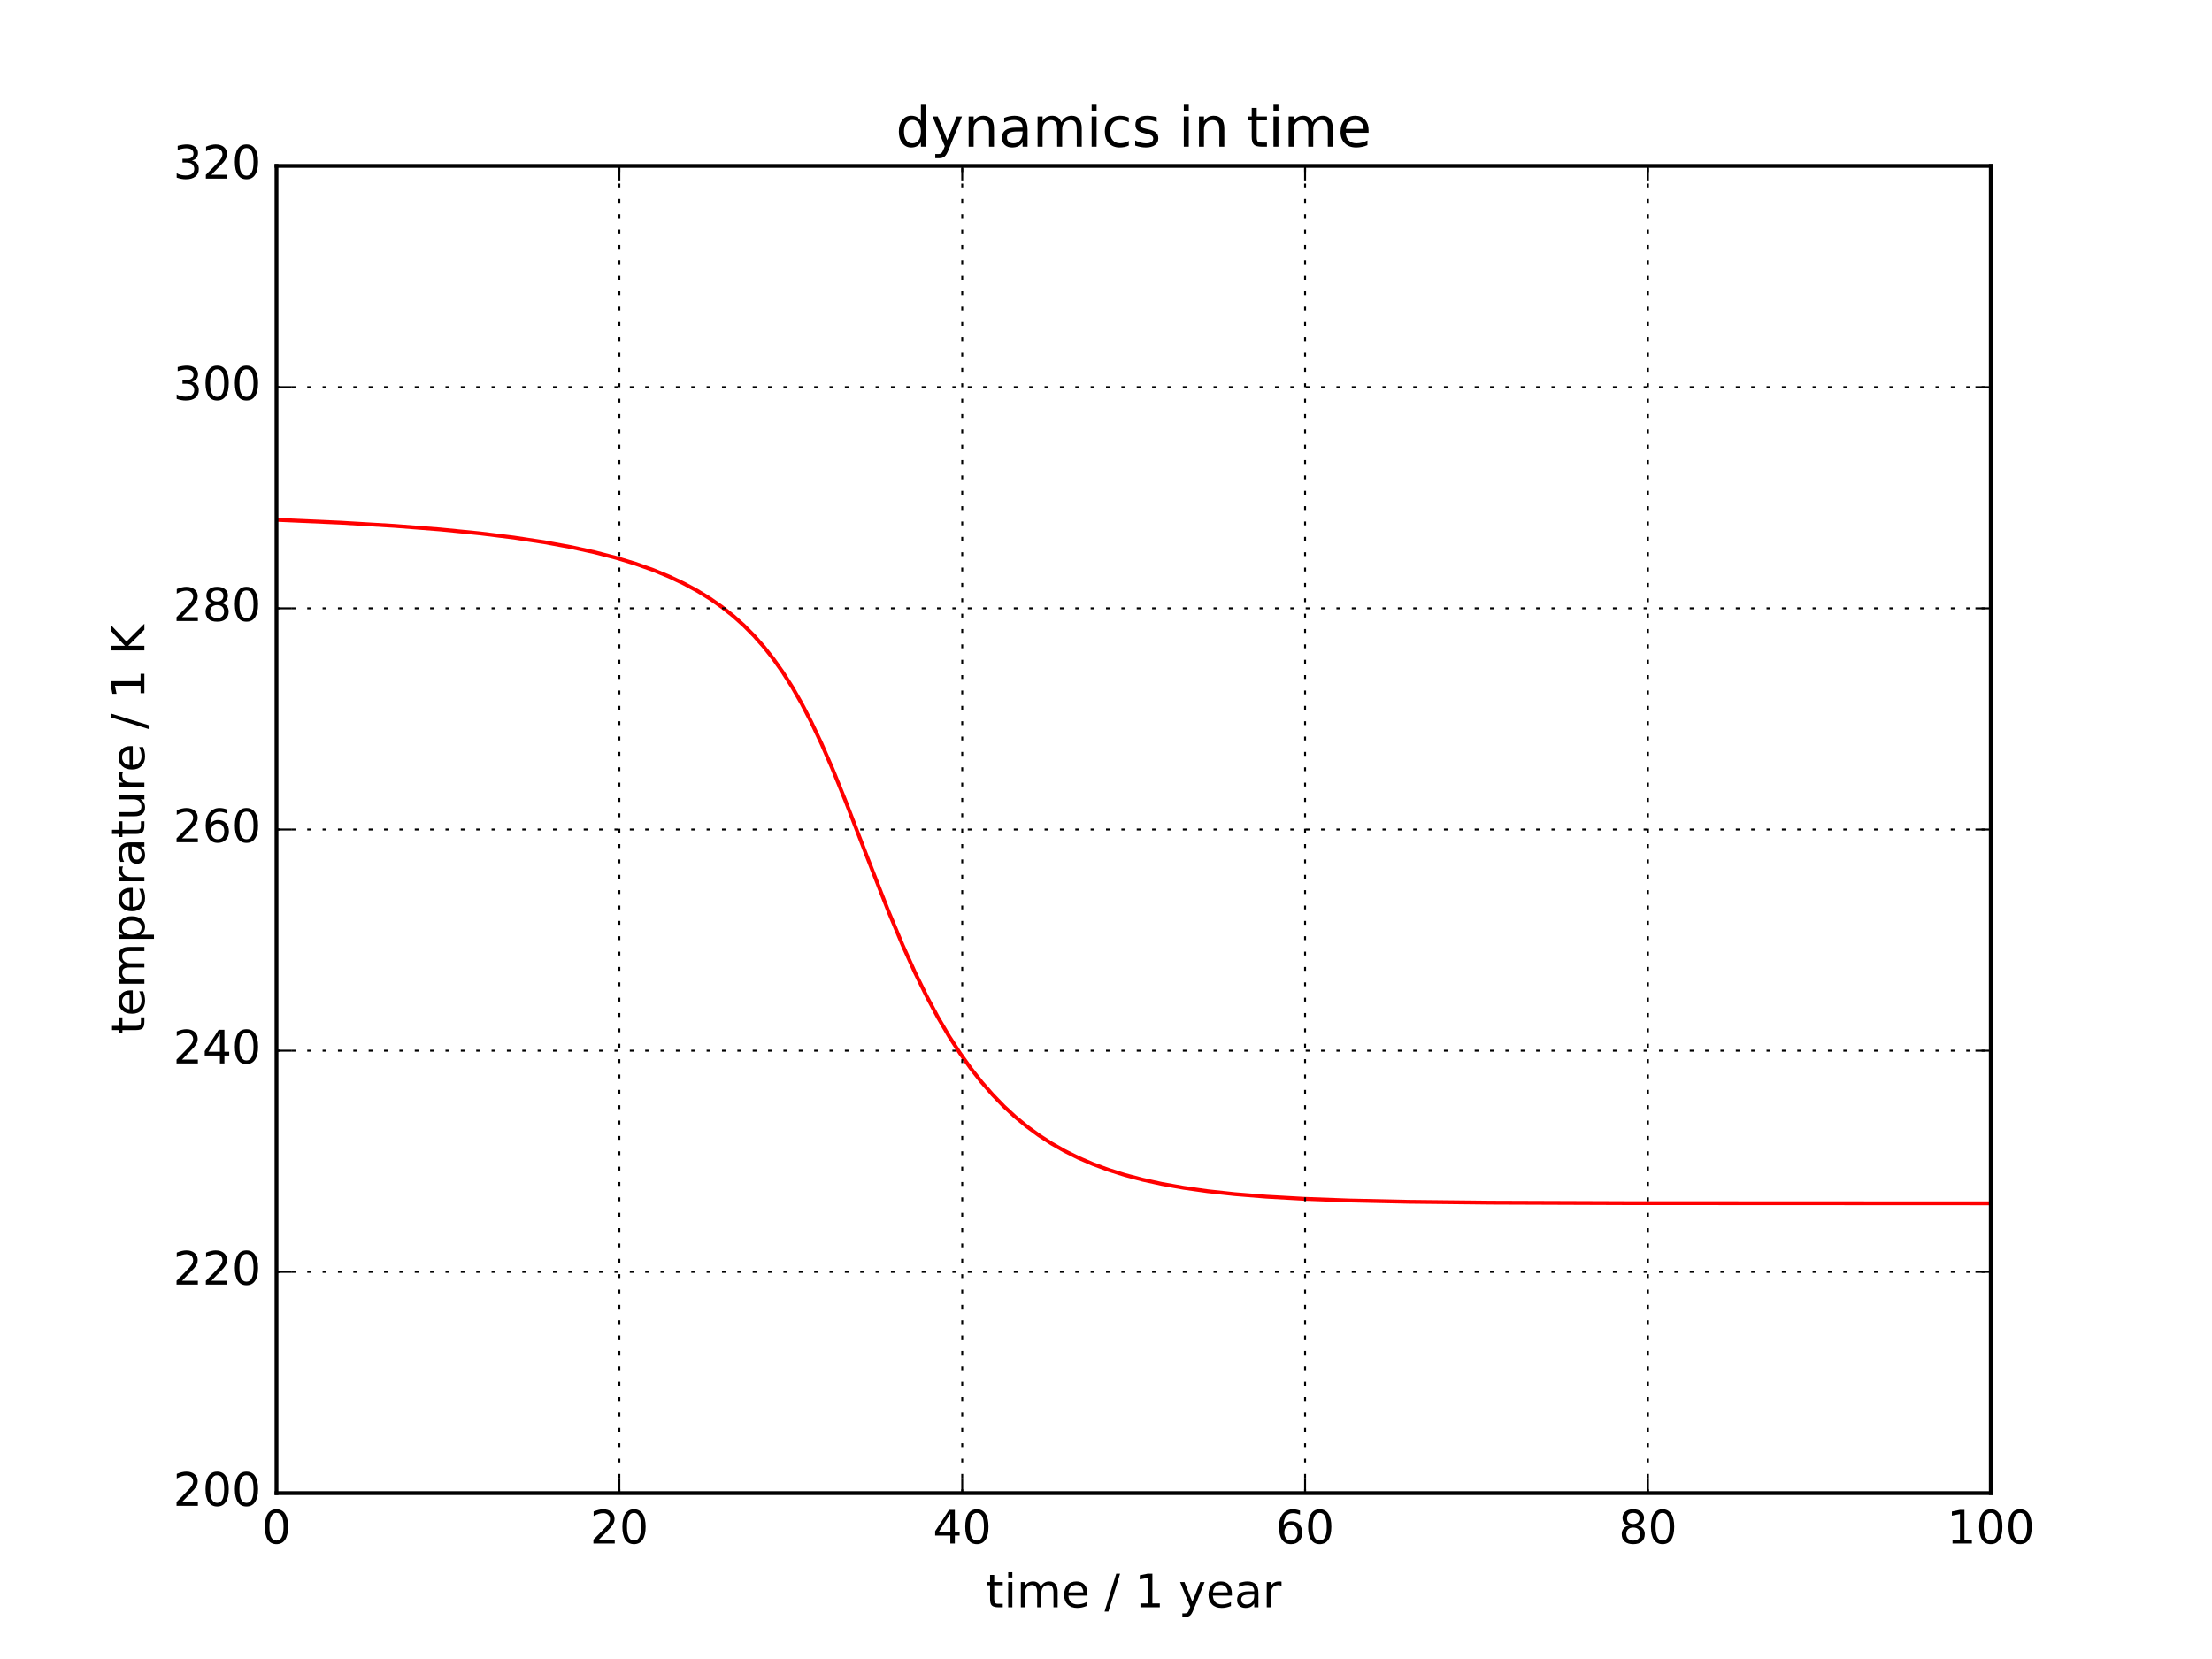
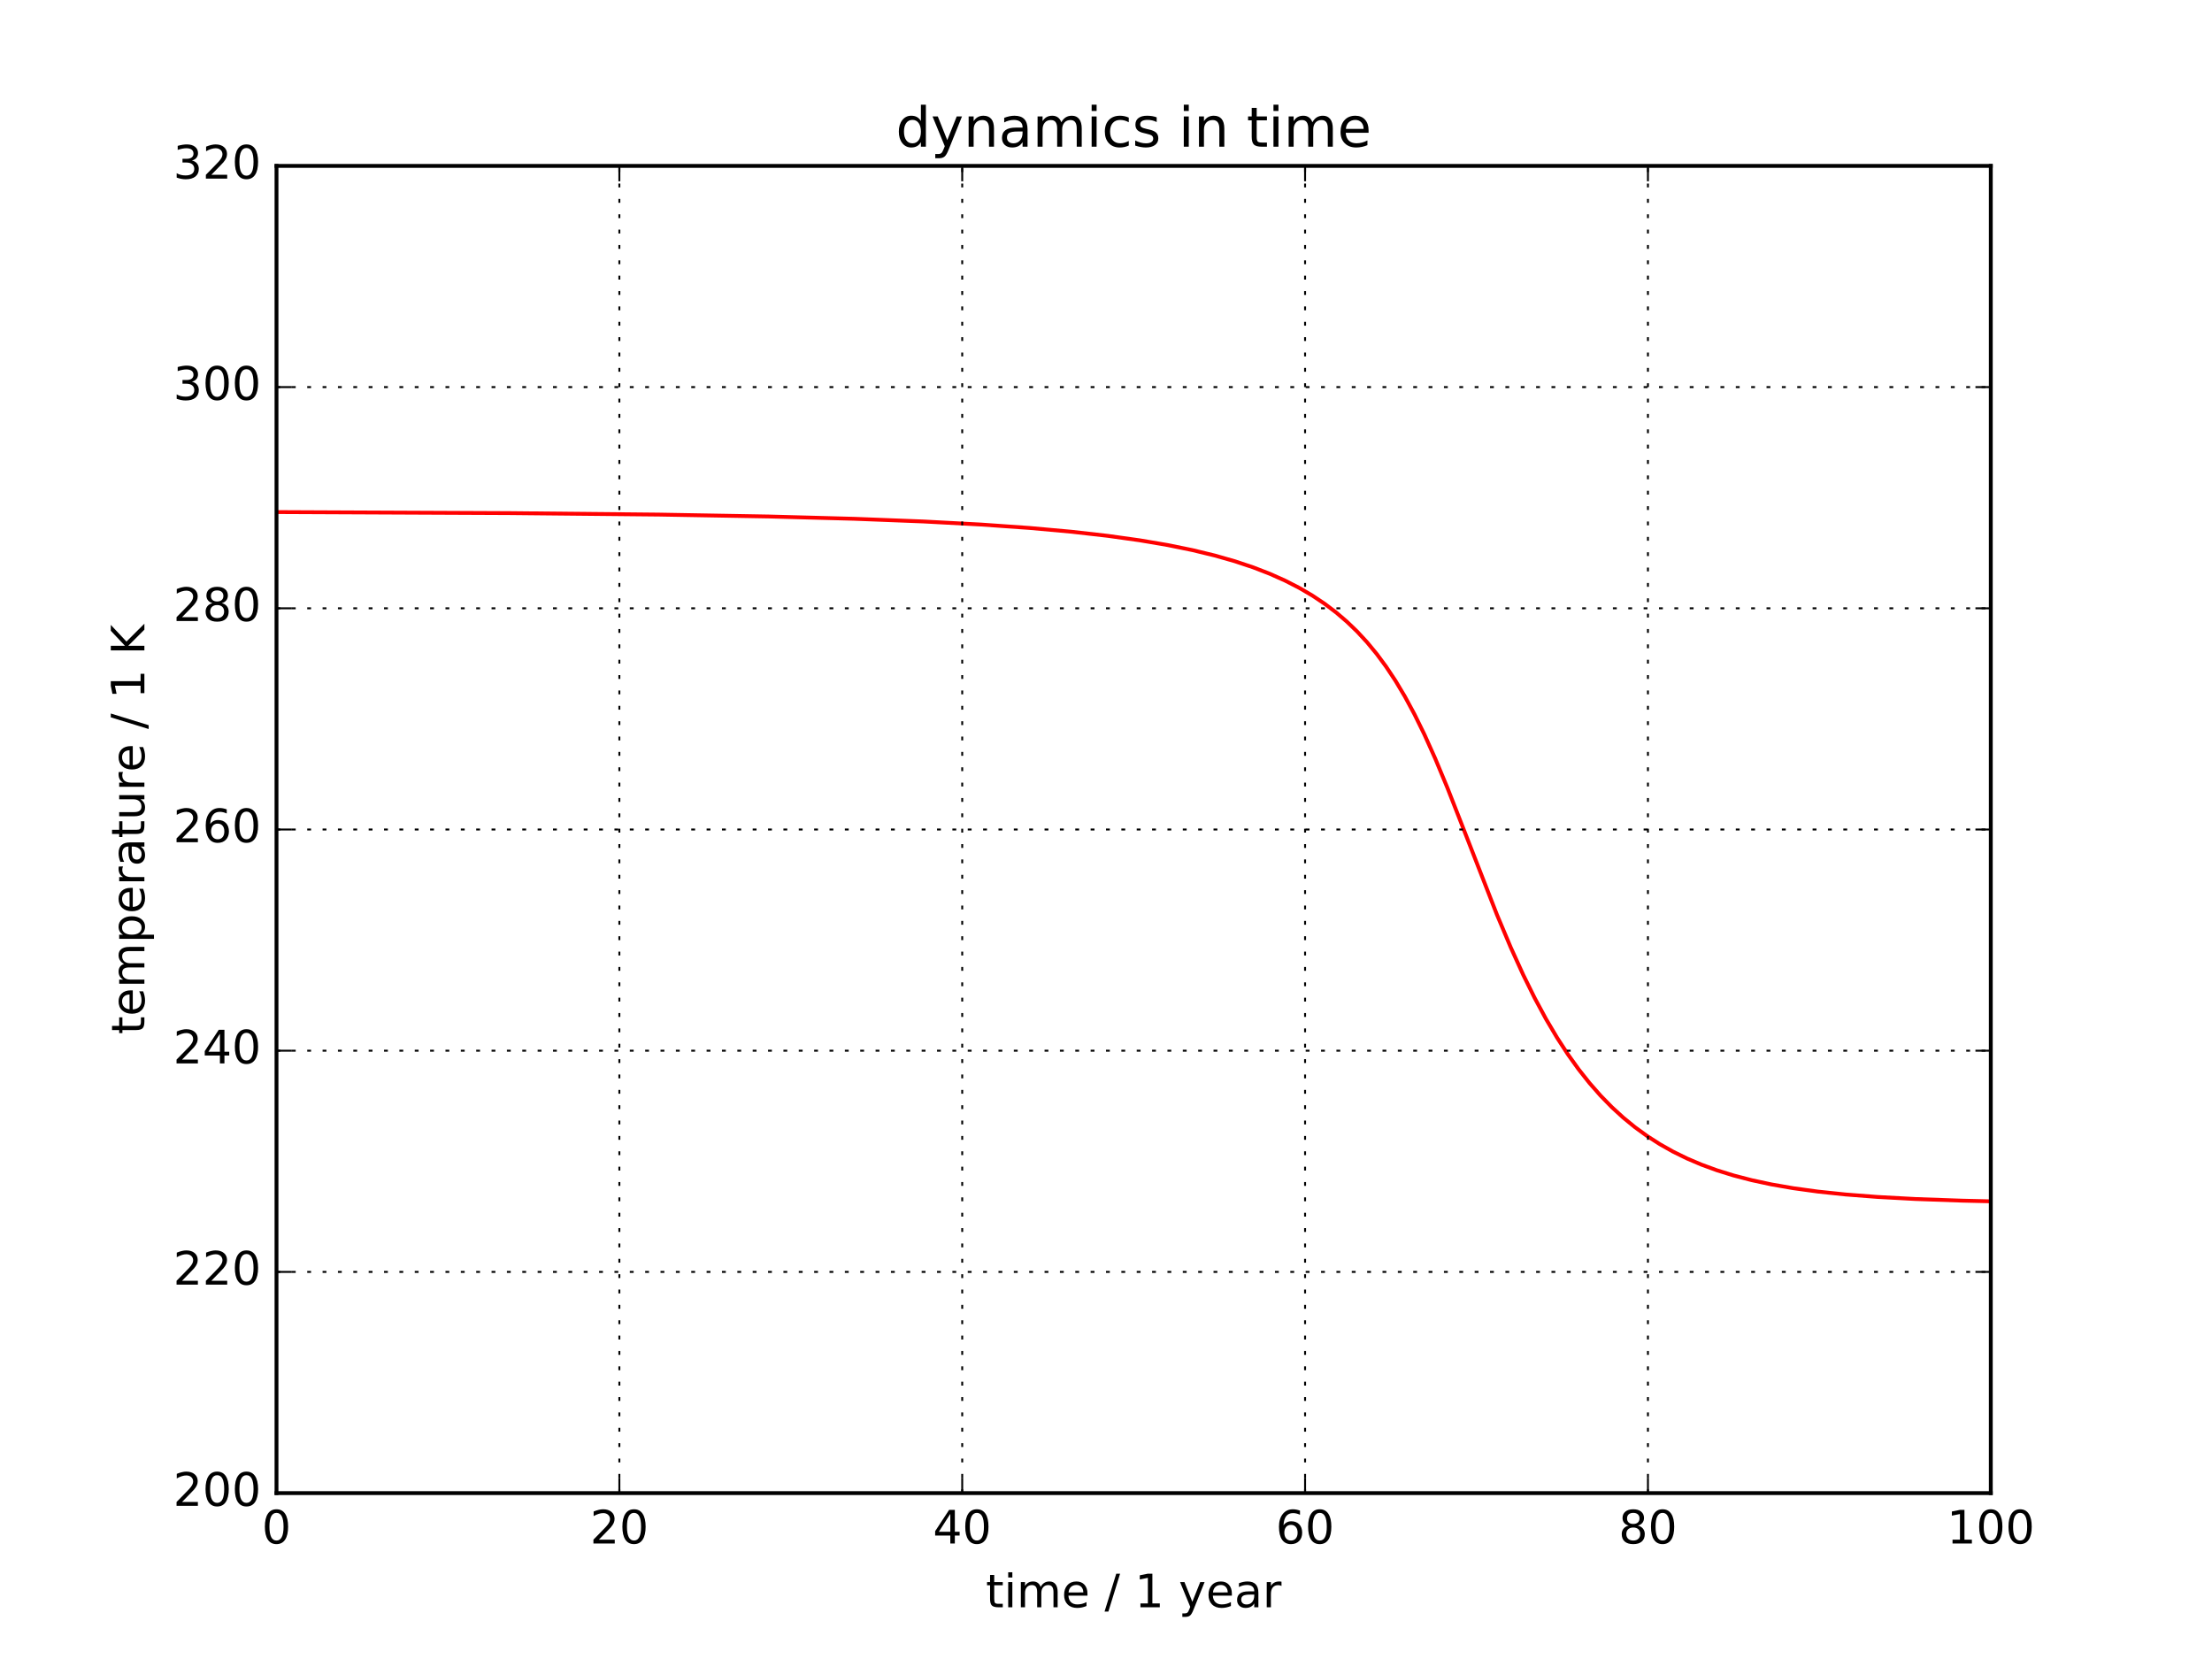
<svg xmlns="http://www.w3.org/2000/svg" xmlns:xlink="http://www.w3.org/1999/xlink" height="432pt" version="1.1" viewBox="0 0 576 432" width="576pt">
  <defs>
    <style type="text/css">
*{stroke-linecap:butt;stroke-linejoin:round;stroke-miterlimit:100000;}
  </style>
  </defs>
  <g id="figure_1">
    <g id="patch_1">
      <path d="M 0 432  L 576 432  L 576 0  L 0 0  z " style="fill:#ffffff;" />
    </g>
    <g id="axes_1">
      <g id="patch_2">
        <path d="M 72 388.8  L 518.4 388.8  L 518.4 43.2  L 72 43.2  z " style="fill:#ffffff;" />
      </g>
      <g id="line2d_1">
-         <path clip-path="url(#pd3de51f295)" d="M 72 135.36  L 88.694 136.1  L 102.698 136.936  L 114.622 137.866  L 124.895 138.884  L 133.823 139.987  L 141.712 141.182  L 148.683 142.46  L 154.859 143.812  L 160.424 145.254  L 165.438 146.779  L 170.025 148.404  L 174.183 150.109  L 178.035 151.928  L 181.582 153.846  L 184.884 155.882  L 188.003 158.068  L 190.938 160.399  L 193.69 162.864  L 196.319 165.513  L 198.888 168.416  L 201.395 171.591  L 203.841 175.049  L 206.287 178.899  L 208.733 183.167  L 211.24 187.993  L 213.87 193.541  L 216.805 200.278  L 220.229 208.72  L 225.855 223.294  L 231.359 237.331  L 235.028 246.084  L 238.269 253.253  L 241.326 259.479  L 244.261 264.955  L 247.136 269.848  L 249.948 274.206  L 252.761 278.161  L 255.574 281.742  L 258.448 285.042  L 261.384 288.071  L 264.38 290.839  L 267.438 293.358  L 270.556 295.643  L 273.797 297.746  L 277.222 299.7  L 280.768 301.469  L 284.56 303.108  L 288.596 304.607  L 292.876 305.959  L 297.524 307.191  L 302.599 308.304  L 308.225 309.305  L 314.462 310.184  L 321.556 310.954  L 329.75 311.613  L 339.473 312.164  L 351.336 312.604  L 366.685 312.94  L 388.149 313.171  L 423.494 313.301  L 513.63 313.343  L 518.4 313.343  L 518.4 313.343  " style="fill:none;stroke:#ff0000;stroke-linecap:square;" />
+         <path clip-path="url(#p3117479292)" d="M 72 133.344  L 132.6 133.613  L 171.614 133.997  L 200.172 134.492  L 222.431 135.091  L 240.47 135.792  L 255.452 136.589  L 268.171 137.484  L 279.056 138.466  L 288.473 139.534  L 296.729 140.688  L 304.006 141.923  L 310.488 143.244  L 316.297 144.65  L 321.556 146.149  L 326.326 147.739  L 330.667 149.42  L 334.642 151.195  L 338.311 153.077  L 341.736 155.084  L 344.916 157.206  L 347.912 159.474  L 350.725 161.879  L 353.415 164.47  L 355.984 167.247  L 358.491 170.283  L 360.937 173.591  L 363.383 177.277  L 365.829 181.372  L 368.336 186.015  L 370.905 191.246  L 373.717 197.5  L 376.897 205.139  L 381.117 215.905  L 389.8 238.182  L 393.408 246.737  L 396.649 253.856  L 399.645 259.914  L 402.581 265.353  L 405.455 270.21  L 408.268 274.535  L 411.081 278.46  L 413.893 282.011  L 416.768 285.285  L 419.703 288.289  L 422.699 291.033  L 425.757 293.532  L 428.937 295.839  L 432.239 297.955  L 435.663 299.884  L 439.271 301.657  L 443.062 303.27  L 447.098 304.746  L 451.44 306.093  L 456.149 307.318  L 461.285 308.42  L 466.972 309.407  L 473.332 310.279  L 480.548 311.037  L 488.864 311.681  L 498.771 312.218  L 510.94 312.647  L 518.4 312.824  L 518.4 312.824  " style="fill:none;stroke:#ff0000;stroke-linecap:square;" />
      </g>
      <g id="patch_3">
        <path d="M 72 388.8  L 518.4 388.8  " style="fill:none;stroke:#000000;stroke-linecap:square;stroke-linejoin:miter;" />
      </g>
      <g id="patch_4">
        <path d="M 518.4 388.8  L 518.4 43.2  " style="fill:none;stroke:#000000;stroke-linecap:square;stroke-linejoin:miter;" />
      </g>
      <g id="patch_5">
        <path d="M 72 43.2  L 518.4 43.2  " style="fill:none;stroke:#000000;stroke-linecap:square;stroke-linejoin:miter;" />
      </g>
      <g id="patch_6">
        <path d="M 72 388.8  L 72 43.2  " style="fill:none;stroke:#000000;stroke-linecap:square;stroke-linejoin:miter;" />
      </g>
      <g id="matplotlib.axis_1">
        <g id="xtick_1">
          <g id="line2d_2">
-             <path clip-path="url(#pd3de51f295)" d="M 72 388.8  L 72 43.2  " style="fill:none;stroke:#000000;stroke-dasharray:1,3;stroke-dashoffset:0.0;stroke-width:0.5;" />
+             <path clip-path="url(#p3117479292)" d="M 72 388.8  L 72 43.2  " style="fill:none;stroke:#000000;stroke-dasharray:1,3;stroke-dashoffset:0.0;stroke-width:0.5;" />
          </g>
          <g id="line2d_3">
            <defs>
-               <path d="M 0 0  L 0 -4  " id="meeae11b30f" style="stroke:#000000;stroke-width:0.5;" />
-             </defs>
-             <g>
-               <use style="stroke:#000000;stroke-width:0.5;" x="72.0" xlink:href="#meeae11b30f" y="388.8" />
+               <path d="M 0 0  L 0 -4  " id="m2f7945fa5c" style="stroke:#000000;stroke-width:0.5;" />
+             </defs>
+             <g>
+               <use style="stroke:#000000;stroke-width:0.5;" x="72.0" xlink:href="#m2f7945fa5c" y="388.8" />
            </g>
          </g>
          <g id="line2d_4">
            <defs>
-               <path d="M 0 0  L 0 4  " id="m15804c65d2" style="stroke:#000000;stroke-width:0.5;" />
-             </defs>
-             <g>
-               <use style="stroke:#000000;stroke-width:0.5;" x="72.0" xlink:href="#m15804c65d2" y="43.2" />
+               <path d="M 0 0  L 0 4  " id="mb683158988" style="stroke:#000000;stroke-width:0.5;" />
+             </defs>
+             <g>
+               <use style="stroke:#000000;stroke-width:0.5;" x="72.0" xlink:href="#mb683158988" y="43.2" />
            </g>
          </g>
          <g id="text_1">
            <defs>
              <path d="M 31.781 66.406  Q 24.172 66.406 20.328 58.906  Q 16.5 51.422 16.5 36.375  Q 16.5 21.391 20.328 13.891  Q 24.172 6.391 31.781 6.391  Q 39.453 6.391 43.281 13.891  Q 47.125 21.391 47.125 36.375  Q 47.125 51.422 43.281 58.906  Q 39.453 66.406 31.781 66.406  M 31.781 74.219  Q 44.047 74.219 50.516 64.516  Q 56.984 54.828 56.984 36.375  Q 56.984 17.969 50.516 8.266  Q 44.047 -1.422 31.781 -1.422  Q 19.531 -1.422 13.062 8.266  Q 6.594 17.969 6.594 36.375  Q 6.594 54.828 13.062 64.516  Q 19.531 74.219 31.781 74.219  " id="BitstreamVeraSans-Roman-30" />
            </defs>
            <g transform="translate(68.1825 401.9181)scale(0.12 -0.12)">
              <use xlink:href="#BitstreamVeraSans-Roman-30" />
            </g>
          </g>
        </g>
        <g id="xtick_2">
          <g id="line2d_5">
-             <path clip-path="url(#pd3de51f295)" d="M 161.28 388.8  L 161.28 43.2  " style="fill:none;stroke:#000000;stroke-dasharray:1,3;stroke-dashoffset:0.0;stroke-width:0.5;" />
+             <path clip-path="url(#p3117479292)" d="M 161.28 388.8  L 161.28 43.2  " style="fill:none;stroke:#000000;stroke-dasharray:1,3;stroke-dashoffset:0.0;stroke-width:0.5;" />
          </g>
          <g id="line2d_6">
            <g>
-               <use style="stroke:#000000;stroke-width:0.5;" x="161.28" xlink:href="#meeae11b30f" y="388.8" />
+               <use style="stroke:#000000;stroke-width:0.5;" x="161.28" xlink:href="#m2f7945fa5c" y="388.8" />
            </g>
          </g>
          <g id="line2d_7">
            <g>
-               <use style="stroke:#000000;stroke-width:0.5;" x="161.28" xlink:href="#m15804c65d2" y="43.2" />
+               <use style="stroke:#000000;stroke-width:0.5;" x="161.28" xlink:href="#mb683158988" y="43.2" />
            </g>
          </g>
          <g id="text_2">
            <defs>
              <path d="M 19.188 8.297  L 53.609 8.297  L 53.609 0  L 7.328 0  L 7.328 8.297  Q 12.938 14.109 22.625 23.891  Q 32.328 33.688 34.812 36.531  Q 39.547 41.844 41.422 45.531  Q 43.312 49.219 43.312 52.781  Q 43.312 58.594 39.234 62.25  Q 35.156 65.922 28.609 65.922  Q 23.969 65.922 18.812 64.312  Q 13.672 62.703 7.812 59.422  L 7.812 69.391  Q 13.766 71.781 18.938 73  Q 24.125 74.219 28.422 74.219  Q 39.75 74.219 46.484 68.547  Q 53.219 62.891 53.219 53.422  Q 53.219 48.922 51.531 44.891  Q 49.859 40.875 45.406 35.406  Q 44.188 33.984 37.641 27.219  Q 31.109 20.453 19.188 8.297  " id="BitstreamVeraSans-Roman-32" />
            </defs>
            <g transform="translate(153.645 401.9181)scale(0.12 -0.12)">
              <use xlink:href="#BitstreamVeraSans-Roman-32" />
              <use x="63.623" xlink:href="#BitstreamVeraSans-Roman-30" />
            </g>
          </g>
        </g>
        <g id="xtick_3">
          <g id="line2d_8">
-             <path clip-path="url(#pd3de51f295)" d="M 250.56 388.8  L 250.56 43.2  " style="fill:none;stroke:#000000;stroke-dasharray:1,3;stroke-dashoffset:0.0;stroke-width:0.5;" />
+             <path clip-path="url(#p3117479292)" d="M 250.56 388.8  L 250.56 43.2  " style="fill:none;stroke:#000000;stroke-dasharray:1,3;stroke-dashoffset:0.0;stroke-width:0.5;" />
          </g>
          <g id="line2d_9">
            <g>
-               <use style="stroke:#000000;stroke-width:0.5;" x="250.56" xlink:href="#meeae11b30f" y="388.8" />
+               <use style="stroke:#000000;stroke-width:0.5;" x="250.56" xlink:href="#m2f7945fa5c" y="388.8" />
            </g>
          </g>
          <g id="line2d_10">
            <g>
-               <use style="stroke:#000000;stroke-width:0.5;" x="250.56" xlink:href="#m15804c65d2" y="43.2" />
+               <use style="stroke:#000000;stroke-width:0.5;" x="250.56" xlink:href="#mb683158988" y="43.2" />
            </g>
          </g>
          <g id="text_3">
            <defs>
              <path d="M 37.797 64.312  L 12.891 25.391  L 37.797 25.391  z M 35.203 72.906  L 47.609 72.906  L 47.609 25.391  L 58.016 25.391  L 58.016 17.188  L 47.609 17.188  L 47.609 0  L 37.797 0  L 37.797 17.188  L 4.891 17.188  L 4.891 26.703  z " id="BitstreamVeraSans-Roman-34" />
            </defs>
            <g transform="translate(242.925 401.9181)scale(0.12 -0.12)">
              <use xlink:href="#BitstreamVeraSans-Roman-34" />
              <use x="63.623" xlink:href="#BitstreamVeraSans-Roman-30" />
            </g>
          </g>
        </g>
        <g id="xtick_4">
          <g id="line2d_11">
-             <path clip-path="url(#pd3de51f295)" d="M 339.84 388.8  L 339.84 43.2  " style="fill:none;stroke:#000000;stroke-dasharray:1,3;stroke-dashoffset:0.0;stroke-width:0.5;" />
+             <path clip-path="url(#p3117479292)" d="M 339.84 388.8  L 339.84 43.2  " style="fill:none;stroke:#000000;stroke-dasharray:1,3;stroke-dashoffset:0.0;stroke-width:0.5;" />
          </g>
          <g id="line2d_12">
            <g>
-               <use style="stroke:#000000;stroke-width:0.5;" x="339.84" xlink:href="#meeae11b30f" y="388.8" />
+               <use style="stroke:#000000;stroke-width:0.5;" x="339.84" xlink:href="#m2f7945fa5c" y="388.8" />
            </g>
          </g>
          <g id="line2d_13">
            <g>
-               <use style="stroke:#000000;stroke-width:0.5;" x="339.84" xlink:href="#m15804c65d2" y="43.2" />
+               <use style="stroke:#000000;stroke-width:0.5;" x="339.84" xlink:href="#mb683158988" y="43.2" />
            </g>
          </g>
          <g id="text_4">
            <defs>
              <path d="M 33.016 40.375  Q 26.375 40.375 22.484 35.828  Q 18.609 31.297 18.609 23.391  Q 18.609 15.531 22.484 10.953  Q 26.375 6.391 33.016 6.391  Q 39.656 6.391 43.531 10.953  Q 47.406 15.531 47.406 23.391  Q 47.406 31.297 43.531 35.828  Q 39.656 40.375 33.016 40.375  M 52.594 71.297  L 52.594 62.312  Q 48.875 64.062 45.094 64.984  Q 41.312 65.922 37.594 65.922  Q 27.828 65.922 22.672 59.328  Q 17.531 52.734 16.797 39.406  Q 19.672 43.656 24.016 45.922  Q 28.375 48.188 33.594 48.188  Q 44.578 48.188 50.953 41.516  Q 57.328 34.859 57.328 23.391  Q 57.328 12.156 50.688 5.359  Q 44.047 -1.422 33.016 -1.422  Q 20.359 -1.422 13.672 8.266  Q 6.984 17.969 6.984 36.375  Q 6.984 53.656 15.188 63.938  Q 23.391 74.219 37.203 74.219  Q 40.922 74.219 44.703 73.484  Q 48.484 72.75 52.594 71.297  " id="BitstreamVeraSans-Roman-36" />
            </defs>
            <g transform="translate(332.205 401.9181)scale(0.12 -0.12)">
              <use xlink:href="#BitstreamVeraSans-Roman-36" />
              <use x="63.623" xlink:href="#BitstreamVeraSans-Roman-30" />
            </g>
          </g>
        </g>
        <g id="xtick_5">
          <g id="line2d_14">
-             <path clip-path="url(#pd3de51f295)" d="M 429.12 388.8  L 429.12 43.2  " style="fill:none;stroke:#000000;stroke-dasharray:1,3;stroke-dashoffset:0.0;stroke-width:0.5;" />
+             <path clip-path="url(#p3117479292)" d="M 429.12 388.8  L 429.12 43.2  " style="fill:none;stroke:#000000;stroke-dasharray:1,3;stroke-dashoffset:0.0;stroke-width:0.5;" />
          </g>
          <g id="line2d_15">
            <g>
-               <use style="stroke:#000000;stroke-width:0.5;" x="429.12" xlink:href="#meeae11b30f" y="388.8" />
+               <use style="stroke:#000000;stroke-width:0.5;" x="429.12" xlink:href="#m2f7945fa5c" y="388.8" />
            </g>
          </g>
          <g id="line2d_16">
            <g>
-               <use style="stroke:#000000;stroke-width:0.5;" x="429.12" xlink:href="#m15804c65d2" y="43.2" />
+               <use style="stroke:#000000;stroke-width:0.5;" x="429.12" xlink:href="#mb683158988" y="43.2" />
            </g>
          </g>
          <g id="text_5">
            <defs>
              <path d="M 31.781 34.625  Q 24.75 34.625 20.719 30.859  Q 16.703 27.094 16.703 20.516  Q 16.703 13.922 20.719 10.156  Q 24.75 6.391 31.781 6.391  Q 38.812 6.391 42.859 10.172  Q 46.922 13.969 46.922 20.516  Q 46.922 27.094 42.891 30.859  Q 38.875 34.625 31.781 34.625  M 21.922 38.812  Q 15.578 40.375 12.031 44.719  Q 8.5 49.078 8.5 55.328  Q 8.5 64.062 14.719 69.141  Q 20.953 74.219 31.781 74.219  Q 42.672 74.219 48.875 69.141  Q 55.078 64.062 55.078 55.328  Q 55.078 49.078 51.531 44.719  Q 48 40.375 41.703 38.812  Q 48.828 37.156 52.797 32.312  Q 56.781 27.484 56.781 20.516  Q 56.781 9.906 50.312 4.234  Q 43.844 -1.422 31.781 -1.422  Q 19.734 -1.422 13.25 4.234  Q 6.781 9.906 6.781 20.516  Q 6.781 27.484 10.781 32.312  Q 14.797 37.156 21.922 38.812  M 18.312 54.391  Q 18.312 48.734 21.844 45.562  Q 25.391 42.391 31.781 42.391  Q 38.141 42.391 41.719 45.562  Q 45.312 48.734 45.312 54.391  Q 45.312 60.062 41.719 63.234  Q 38.141 66.406 31.781 66.406  Q 25.391 66.406 21.844 63.234  Q 18.312 60.062 18.312 54.391  " id="BitstreamVeraSans-Roman-38" />
            </defs>
            <g transform="translate(421.485 401.9181)scale(0.12 -0.12)">
              <use xlink:href="#BitstreamVeraSans-Roman-38" />
              <use x="63.623" xlink:href="#BitstreamVeraSans-Roman-30" />
            </g>
          </g>
        </g>
        <g id="xtick_6">
          <g id="line2d_17">
-             <path clip-path="url(#pd3de51f295)" d="M 518.4 388.8  L 518.4 43.2  " style="fill:none;stroke:#000000;stroke-dasharray:1,3;stroke-dashoffset:0.0;stroke-width:0.5;" />
+             <path clip-path="url(#p3117479292)" d="M 518.4 388.8  L 518.4 43.2  " style="fill:none;stroke:#000000;stroke-dasharray:1,3;stroke-dashoffset:0.0;stroke-width:0.5;" />
          </g>
          <g id="line2d_18">
            <g>
-               <use style="stroke:#000000;stroke-width:0.5;" x="518.4" xlink:href="#meeae11b30f" y="388.8" />
+               <use style="stroke:#000000;stroke-width:0.5;" x="518.4" xlink:href="#m2f7945fa5c" y="388.8" />
            </g>
          </g>
          <g id="line2d_19">
            <g>
-               <use style="stroke:#000000;stroke-width:0.5;" x="518.4" xlink:href="#m15804c65d2" y="43.2" />
+               <use style="stroke:#000000;stroke-width:0.5;" x="518.4" xlink:href="#mb683158988" y="43.2" />
            </g>
          </g>
          <g id="text_6">
            <defs>
              <path d="M 12.406 8.297  L 28.516 8.297  L 28.516 63.922  L 10.984 60.406  L 10.984 69.391  L 28.422 72.906  L 38.281 72.906  L 38.281 8.297  L 54.391 8.297  L 54.391 0  L 12.406 0  z " id="BitstreamVeraSans-Roman-31" />
            </defs>
            <g transform="translate(506.9475 401.9181)scale(0.12 -0.12)">
              <use xlink:href="#BitstreamVeraSans-Roman-31" />
              <use x="63.623" xlink:href="#BitstreamVeraSans-Roman-30" />
              <use x="127.246" xlink:href="#BitstreamVeraSans-Roman-30" />
            </g>
          </g>
        </g>
        <g id="text_7">
          <defs>
            <path d="M 32.172 -5.078  Q 28.375 -14.844 24.75 -17.812  Q 21.141 -20.797 15.094 -20.797  L 7.906 -20.797  L 7.906 -13.281  L 13.188 -13.281  Q 16.891 -13.281 18.938 -11.516  Q 21 -9.766 23.484 -3.219  L 25.094 0.875  L 2.984 54.688  L 12.5 54.688  L 29.594 11.922  L 46.688 54.688  L 56.203 54.688  z " id="BitstreamVeraSans-Roman-79" />
            <path d="M 52 44.188  Q 55.375 50.25 60.062 53.125  Q 64.75 56 71.094 56  Q 79.641 56 84.281 50.016  Q 88.922 44.047 88.922 33.016  L 88.922 0  L 79.891 0  L 79.891 32.719  Q 79.891 40.578 77.094 44.375  Q 74.312 48.188 68.609 48.188  Q 61.625 48.188 57.562 43.547  Q 53.516 38.922 53.516 30.906  L 53.516 0  L 44.484 0  L 44.484 32.719  Q 44.484 40.625 41.703 44.406  Q 38.922 48.188 33.109 48.188  Q 26.219 48.188 22.156 43.531  Q 18.109 38.875 18.109 30.906  L 18.109 0  L 9.078 0  L 9.078 54.688  L 18.109 54.688  L 18.109 46.188  Q 21.188 51.219 25.484 53.609  Q 29.781 56 35.688 56  Q 41.656 56 45.828 52.969  Q 50 49.953 52 44.188  " id="BitstreamVeraSans-Roman-6d" />
            <path d="M 25.391 72.906  L 33.688 72.906  L 8.297 -9.281  L 0 -9.281  z " id="BitstreamVeraSans-Roman-2f" />
            <path d="M 41.109 46.297  Q 39.594 47.172 37.812 47.578  Q 36.031 48 33.891 48  Q 26.266 48 22.188 43.047  Q 18.109 38.094 18.109 28.812  L 18.109 0  L 9.078 0  L 9.078 54.688  L 18.109 54.688  L 18.109 46.188  Q 20.953 51.172 25.484 53.578  Q 30.031 56 36.531 56  Q 37.453 56 38.578 55.875  Q 39.703 55.766 41.062 55.516  z " id="BitstreamVeraSans-Roman-72" />
            <path d="M 9.422 54.688  L 18.406 54.688  L 18.406 0  L 9.422 0  z M 9.422 75.984  L 18.406 75.984  L 18.406 64.594  L 9.422 64.594  z " id="BitstreamVeraSans-Roman-69" />
            <path d="M 56.203 29.594  L 56.203 25.203  L 14.891 25.203  Q 15.484 15.922 20.484 11.062  Q 25.484 6.203 34.422 6.203  Q 39.594 6.203 44.453 7.469  Q 49.312 8.734 54.109 11.281  L 54.109 2.781  Q 49.266 0.734 44.188 -0.344  Q 39.109 -1.422 33.891 -1.422  Q 20.797 -1.422 13.156 6.188  Q 5.516 13.812 5.516 26.812  Q 5.516 40.234 12.766 48.109  Q 20.016 56 32.328 56  Q 43.359 56 49.781 48.891  Q 56.203 41.797 56.203 29.594  M 47.219 32.234  Q 47.125 39.594 43.094 43.984  Q 39.062 48.391 32.422 48.391  Q 24.906 48.391 20.391 44.141  Q 15.875 39.891 15.188 32.172  z " id="BitstreamVeraSans-Roman-65" />
            <path id="BitstreamVeraSans-Roman-20" />
            <path d="M 18.312 70.219  L 18.312 54.688  L 36.812 54.688  L 36.812 47.703  L 18.312 47.703  L 18.312 18.016  Q 18.312 11.328 20.141 9.422  Q 21.969 7.516 27.594 7.516  L 36.812 7.516  L 36.812 0  L 27.594 0  Q 17.188 0 13.234 3.875  Q 9.281 7.766 9.281 18.016  L 9.281 47.703  L 2.688 47.703  L 2.688 54.688  L 9.281 54.688  L 9.281 70.219  z " id="BitstreamVeraSans-Roman-74" />
            <path d="M 34.281 27.484  Q 23.391 27.484 19.188 25  Q 14.984 22.516 14.984 16.5  Q 14.984 11.719 18.141 8.906  Q 21.297 6.109 26.703 6.109  Q 34.188 6.109 38.703 11.406  Q 43.219 16.703 43.219 25.484  L 43.219 27.484  z M 52.203 31.203  L 52.203 0  L 43.219 0  L 43.219 8.297  Q 40.141 3.328 35.547 0.953  Q 30.953 -1.422 24.312 -1.422  Q 15.922 -1.422 10.953 3.297  Q 6 8.016 6 15.922  Q 6 25.141 12.172 29.828  Q 18.359 34.516 30.609 34.516  L 43.219 34.516  L 43.219 35.406  Q 43.219 41.609 39.141 45  Q 35.062 48.391 27.688 48.391  Q 23 48.391 18.547 47.266  Q 14.109 46.141 10.016 43.891  L 10.016 52.203  Q 14.938 54.109 19.578 55.047  Q 24.219 56 28.609 56  Q 40.484 56 46.344 49.844  Q 52.203 43.703 52.203 31.203  " id="BitstreamVeraSans-Roman-61" />
          </defs>
          <g transform="translate(256.6988 418.5319)scale(0.12 -0.12)">
            <use xlink:href="#BitstreamVeraSans-Roman-74" />
            <use x="39.209" xlink:href="#BitstreamVeraSans-Roman-69" />
            <use x="66.992" xlink:href="#BitstreamVeraSans-Roman-6d" />
            <use x="164.404" xlink:href="#BitstreamVeraSans-Roman-65" />
            <use x="225.928" xlink:href="#BitstreamVeraSans-Roman-20" />
            <use x="257.715" xlink:href="#BitstreamVeraSans-Roman-2f" />
            <use x="291.406" xlink:href="#BitstreamVeraSans-Roman-20" />
            <use x="323.193" xlink:href="#BitstreamVeraSans-Roman-31" />
            <use x="386.816" xlink:href="#BitstreamVeraSans-Roman-20" />
            <use x="418.604" xlink:href="#BitstreamVeraSans-Roman-79" />
            <use x="477.783" xlink:href="#BitstreamVeraSans-Roman-65" />
            <use x="539.307" xlink:href="#BitstreamVeraSans-Roman-61" />
            <use x="600.586" xlink:href="#BitstreamVeraSans-Roman-72" />
          </g>
        </g>
      </g>
      <g id="matplotlib.axis_2">
        <g id="ytick_1">
          <g id="line2d_20">
-             <path clip-path="url(#pd3de51f295)" d="M 72 388.8  L 518.4 388.8  " style="fill:none;stroke:#000000;stroke-dasharray:1,3;stroke-dashoffset:0.0;stroke-width:0.5;" />
+             <path clip-path="url(#p3117479292)" d="M 72 388.8  L 518.4 388.8  " style="fill:none;stroke:#000000;stroke-dasharray:1,3;stroke-dashoffset:0.0;stroke-width:0.5;" />
          </g>
          <g id="line2d_21">
            <defs>
-               <path d="M 0 0  L 4 0  " id="m510c71caa9" style="stroke:#000000;stroke-width:0.5;" />
-             </defs>
-             <g>
-               <use style="stroke:#000000;stroke-width:0.5;" x="72.0" xlink:href="#m510c71caa9" y="388.8" />
+               <path d="M 0 0  L 4 0  " id="mf6a8c2eb2e" style="stroke:#000000;stroke-width:0.5;" />
+             </defs>
+             <g>
+               <use style="stroke:#000000;stroke-width:0.5;" x="72.0" xlink:href="#mf6a8c2eb2e" y="388.8" />
            </g>
          </g>
          <g id="line2d_22">
            <defs>
-               <path d="M 0 0  L -4 0  " id="mad752e91b2" style="stroke:#000000;stroke-width:0.5;" />
-             </defs>
-             <g>
-               <use style="stroke:#000000;stroke-width:0.5;" x="518.4" xlink:href="#mad752e91b2" y="388.8" />
+               <path d="M 0 0  L -4 0  " id="m3d496c8ce8" style="stroke:#000000;stroke-width:0.5;" />
+             </defs>
+             <g>
+               <use style="stroke:#000000;stroke-width:0.5;" x="518.4" xlink:href="#m3d496c8ce8" y="388.8" />
            </g>
          </g>
          <g id="text_8">
            <g transform="translate(45.095 392.1112)scale(0.12 -0.12)">
              <use xlink:href="#BitstreamVeraSans-Roman-32" />
              <use x="63.623" xlink:href="#BitstreamVeraSans-Roman-30" />
              <use x="127.246" xlink:href="#BitstreamVeraSans-Roman-30" />
            </g>
          </g>
        </g>
        <g id="ytick_2">
          <g id="line2d_23">
-             <path clip-path="url(#pd3de51f295)" d="M 72 331.2  L 518.4 331.2  " style="fill:none;stroke:#000000;stroke-dasharray:1,3;stroke-dashoffset:0.0;stroke-width:0.5;" />
+             <path clip-path="url(#p3117479292)" d="M 72 331.2  L 518.4 331.2  " style="fill:none;stroke:#000000;stroke-dasharray:1,3;stroke-dashoffset:0.0;stroke-width:0.5;" />
          </g>
          <g id="line2d_24">
            <g>
-               <use style="stroke:#000000;stroke-width:0.5;" x="72.0" xlink:href="#m510c71caa9" y="331.2" />
+               <use style="stroke:#000000;stroke-width:0.5;" x="72.0" xlink:href="#mf6a8c2eb2e" y="331.2" />
            </g>
          </g>
          <g id="line2d_25">
            <g>
-               <use style="stroke:#000000;stroke-width:0.5;" x="518.4" xlink:href="#mad752e91b2" y="331.2" />
+               <use style="stroke:#000000;stroke-width:0.5;" x="518.4" xlink:href="#m3d496c8ce8" y="331.2" />
            </g>
          </g>
          <g id="text_9">
            <g transform="translate(45.095 334.5113)scale(0.12 -0.12)">
              <use xlink:href="#BitstreamVeraSans-Roman-32" />
              <use x="63.623" xlink:href="#BitstreamVeraSans-Roman-32" />
              <use x="127.246" xlink:href="#BitstreamVeraSans-Roman-30" />
            </g>
          </g>
        </g>
        <g id="ytick_3">
          <g id="line2d_26">
-             <path clip-path="url(#pd3de51f295)" d="M 72 273.6  L 518.4 273.6  " style="fill:none;stroke:#000000;stroke-dasharray:1,3;stroke-dashoffset:0.0;stroke-width:0.5;" />
+             <path clip-path="url(#p3117479292)" d="M 72 273.6  L 518.4 273.6  " style="fill:none;stroke:#000000;stroke-dasharray:1,3;stroke-dashoffset:0.0;stroke-width:0.5;" />
          </g>
          <g id="line2d_27">
            <g>
-               <use style="stroke:#000000;stroke-width:0.5;" x="72.0" xlink:href="#m510c71caa9" y="273.6" />
+               <use style="stroke:#000000;stroke-width:0.5;" x="72.0" xlink:href="#mf6a8c2eb2e" y="273.6" />
            </g>
          </g>
          <g id="line2d_28">
            <g>
-               <use style="stroke:#000000;stroke-width:0.5;" x="518.4" xlink:href="#mad752e91b2" y="273.6" />
+               <use style="stroke:#000000;stroke-width:0.5;" x="518.4" xlink:href="#m3d496c8ce8" y="273.6" />
            </g>
          </g>
          <g id="text_10">
            <g transform="translate(45.095 276.9112)scale(0.12 -0.12)">
              <use xlink:href="#BitstreamVeraSans-Roman-32" />
              <use x="63.623" xlink:href="#BitstreamVeraSans-Roman-34" />
              <use x="127.246" xlink:href="#BitstreamVeraSans-Roman-30" />
            </g>
          </g>
        </g>
        <g id="ytick_4">
          <g id="line2d_29">
-             <path clip-path="url(#pd3de51f295)" d="M 72 216  L 518.4 216  " style="fill:none;stroke:#000000;stroke-dasharray:1,3;stroke-dashoffset:0.0;stroke-width:0.5;" />
+             <path clip-path="url(#p3117479292)" d="M 72 216  L 518.4 216  " style="fill:none;stroke:#000000;stroke-dasharray:1,3;stroke-dashoffset:0.0;stroke-width:0.5;" />
          </g>
          <g id="line2d_30">
            <g>
-               <use style="stroke:#000000;stroke-width:0.5;" x="72.0" xlink:href="#m510c71caa9" y="216.0" />
+               <use style="stroke:#000000;stroke-width:0.5;" x="72.0" xlink:href="#mf6a8c2eb2e" y="216.0" />
            </g>
          </g>
          <g id="line2d_31">
            <g>
-               <use style="stroke:#000000;stroke-width:0.5;" x="518.4" xlink:href="#mad752e91b2" y="216.0" />
+               <use style="stroke:#000000;stroke-width:0.5;" x="518.4" xlink:href="#m3d496c8ce8" y="216.0" />
            </g>
          </g>
          <g id="text_11">
            <g transform="translate(45.095 219.3113)scale(0.12 -0.12)">
              <use xlink:href="#BitstreamVeraSans-Roman-32" />
              <use x="63.623" xlink:href="#BitstreamVeraSans-Roman-36" />
              <use x="127.246" xlink:href="#BitstreamVeraSans-Roman-30" />
            </g>
          </g>
        </g>
        <g id="ytick_5">
          <g id="line2d_32">
-             <path clip-path="url(#pd3de51f295)" d="M 72 158.4  L 518.4 158.4  " style="fill:none;stroke:#000000;stroke-dasharray:1,3;stroke-dashoffset:0.0;stroke-width:0.5;" />
+             <path clip-path="url(#p3117479292)" d="M 72 158.4  L 518.4 158.4  " style="fill:none;stroke:#000000;stroke-dasharray:1,3;stroke-dashoffset:0.0;stroke-width:0.5;" />
          </g>
          <g id="line2d_33">
            <g>
-               <use style="stroke:#000000;stroke-width:0.5;" x="72.0" xlink:href="#m510c71caa9" y="158.4" />
+               <use style="stroke:#000000;stroke-width:0.5;" x="72.0" xlink:href="#mf6a8c2eb2e" y="158.4" />
            </g>
          </g>
          <g id="line2d_34">
            <g>
-               <use style="stroke:#000000;stroke-width:0.5;" x="518.4" xlink:href="#mad752e91b2" y="158.4" />
+               <use style="stroke:#000000;stroke-width:0.5;" x="518.4" xlink:href="#m3d496c8ce8" y="158.4" />
            </g>
          </g>
          <g id="text_12">
            <g transform="translate(45.095 161.7113)scale(0.12 -0.12)">
              <use xlink:href="#BitstreamVeraSans-Roman-32" />
              <use x="63.623" xlink:href="#BitstreamVeraSans-Roman-38" />
              <use x="127.246" xlink:href="#BitstreamVeraSans-Roman-30" />
            </g>
          </g>
        </g>
        <g id="ytick_6">
          <g id="line2d_35">
-             <path clip-path="url(#pd3de51f295)" d="M 72 100.8  L 518.4 100.8  " style="fill:none;stroke:#000000;stroke-dasharray:1,3;stroke-dashoffset:0.0;stroke-width:0.5;" />
+             <path clip-path="url(#p3117479292)" d="M 72 100.8  L 518.4 100.8  " style="fill:none;stroke:#000000;stroke-dasharray:1,3;stroke-dashoffset:0.0;stroke-width:0.5;" />
          </g>
          <g id="line2d_36">
            <g>
-               <use style="stroke:#000000;stroke-width:0.5;" x="72.0" xlink:href="#m510c71caa9" y="100.8" />
+               <use style="stroke:#000000;stroke-width:0.5;" x="72.0" xlink:href="#mf6a8c2eb2e" y="100.8" />
            </g>
          </g>
          <g id="line2d_37">
            <g>
-               <use style="stroke:#000000;stroke-width:0.5;" x="518.4" xlink:href="#mad752e91b2" y="100.8" />
+               <use style="stroke:#000000;stroke-width:0.5;" x="518.4" xlink:href="#m3d496c8ce8" y="100.8" />
            </g>
          </g>
          <g id="text_13">
            <defs>
              <path d="M 40.578 39.312  Q 47.656 37.797 51.625 33  Q 55.609 28.219 55.609 21.188  Q 55.609 10.406 48.188 4.484  Q 40.766 -1.422 27.094 -1.422  Q 22.516 -1.422 17.656 -0.516  Q 12.797 0.391 7.625 2.203  L 7.625 11.719  Q 11.719 9.328 16.594 8.109  Q 21.484 6.891 26.812 6.891  Q 36.078 6.891 40.938 10.547  Q 45.797 14.203 45.797 21.188  Q 45.797 27.641 41.281 31.266  Q 36.766 34.906 28.719 34.906  L 20.219 34.906  L 20.219 43.016  L 29.109 43.016  Q 36.375 43.016 40.234 45.922  Q 44.094 48.828 44.094 54.297  Q 44.094 59.906 40.109 62.906  Q 36.141 65.922 28.719 65.922  Q 24.656 65.922 20.016 65.031  Q 15.375 64.156 9.812 62.312  L 9.812 71.094  Q 15.438 72.656 20.344 73.438  Q 25.25 74.219 29.594 74.219  Q 40.828 74.219 47.359 69.109  Q 53.906 64.016 53.906 55.328  Q 53.906 49.266 50.438 45.094  Q 46.969 40.922 40.578 39.312  " id="BitstreamVeraSans-Roman-33" />
            </defs>
            <g transform="translate(45.095 104.1112)scale(0.12 -0.12)">
              <use xlink:href="#BitstreamVeraSans-Roman-33" />
              <use x="63.623" xlink:href="#BitstreamVeraSans-Roman-30" />
              <use x="127.246" xlink:href="#BitstreamVeraSans-Roman-30" />
            </g>
          </g>
        </g>
        <g id="ytick_7">
          <g id="line2d_38">
-             <path clip-path="url(#pd3de51f295)" d="M 72 43.2  L 518.4 43.2  " style="fill:none;stroke:#000000;stroke-dasharray:1,3;stroke-dashoffset:0.0;stroke-width:0.5;" />
+             <path clip-path="url(#p3117479292)" d="M 72 43.2  L 518.4 43.2  " style="fill:none;stroke:#000000;stroke-dasharray:1,3;stroke-dashoffset:0.0;stroke-width:0.5;" />
          </g>
          <g id="line2d_39">
            <g>
-               <use style="stroke:#000000;stroke-width:0.5;" x="72.0" xlink:href="#m510c71caa9" y="43.2" />
+               <use style="stroke:#000000;stroke-width:0.5;" x="72.0" xlink:href="#mf6a8c2eb2e" y="43.2" />
            </g>
          </g>
          <g id="line2d_40">
            <g>
-               <use style="stroke:#000000;stroke-width:0.5;" x="518.4" xlink:href="#mad752e91b2" y="43.2" />
+               <use style="stroke:#000000;stroke-width:0.5;" x="518.4" xlink:href="#m3d496c8ce8" y="43.2" />
            </g>
          </g>
          <g id="text_14">
            <g transform="translate(45.095 46.51125)scale(0.12 -0.12)">
              <use xlink:href="#BitstreamVeraSans-Roman-33" />
              <use x="63.623" xlink:href="#BitstreamVeraSans-Roman-32" />
              <use x="127.246" xlink:href="#BitstreamVeraSans-Roman-30" />
            </g>
          </g>
        </g>
        <g id="text_15">
          <defs>
            <path d="M 18.109 8.203  L 18.109 -20.797  L 9.078 -20.797  L 9.078 54.688  L 18.109 54.688  L 18.109 46.391  Q 20.953 51.266 25.266 53.625  Q 29.594 56 35.594 56  Q 45.562 56 51.781 48.094  Q 58.016 40.188 58.016 27.297  Q 58.016 14.406 51.781 6.484  Q 45.562 -1.422 35.594 -1.422  Q 29.594 -1.422 25.266 0.953  Q 20.953 3.328 18.109 8.203  M 48.688 27.297  Q 48.688 37.203 44.609 42.844  Q 40.531 48.484 33.406 48.484  Q 26.266 48.484 22.188 42.844  Q 18.109 37.203 18.109 27.297  Q 18.109 17.391 22.188 11.75  Q 26.266 6.109 33.406 6.109  Q 40.531 6.109 44.609 11.75  Q 48.688 17.391 48.688 27.297  " id="BitstreamVeraSans-Roman-70" />
            <path d="M 8.5 21.578  L 8.5 54.688  L 17.484 54.688  L 17.484 21.922  Q 17.484 14.156 20.5 10.266  Q 23.531 6.391 29.594 6.391  Q 36.859 6.391 41.078 11.031  Q 45.312 15.672 45.312 23.688  L 45.312 54.688  L 54.297 54.688  L 54.297 0  L 45.312 0  L 45.312 8.406  Q 42.047 3.422 37.719 1  Q 33.406 -1.422 27.688 -1.422  Q 18.266 -1.422 13.375 4.438  Q 8.5 10.297 8.5 21.578  " id="BitstreamVeraSans-Roman-75" />
            <path d="M 9.812 72.906  L 19.672 72.906  L 19.672 42.094  L 52.391 72.906  L 65.094 72.906  L 28.906 38.922  L 67.672 0  L 54.688 0  L 19.672 35.109  L 19.672 0  L 9.812 0  z " id="BitstreamVeraSans-Roman-4b" />
          </defs>
          <g transform="translate(37.59938 269.3381)rotate(-90.0)scale(0.12 -0.12)">
            <use xlink:href="#BitstreamVeraSans-Roman-74" />
            <use x="39.209" xlink:href="#BitstreamVeraSans-Roman-65" />
            <use x="100.732" xlink:href="#BitstreamVeraSans-Roman-6d" />
            <use x="198.145" xlink:href="#BitstreamVeraSans-Roman-70" />
            <use x="261.621" xlink:href="#BitstreamVeraSans-Roman-65" />
            <use x="323.145" xlink:href="#BitstreamVeraSans-Roman-72" />
            <use x="364.258" xlink:href="#BitstreamVeraSans-Roman-61" />
            <use x="425.537" xlink:href="#BitstreamVeraSans-Roman-74" />
            <use x="464.746" xlink:href="#BitstreamVeraSans-Roman-75" />
            <use x="528.125" xlink:href="#BitstreamVeraSans-Roman-72" />
            <use x="569.207" xlink:href="#BitstreamVeraSans-Roman-65" />
            <use x="630.73" xlink:href="#BitstreamVeraSans-Roman-20" />
            <use x="662.518" xlink:href="#BitstreamVeraSans-Roman-2f" />
            <use x="696.209" xlink:href="#BitstreamVeraSans-Roman-20" />
            <use x="727.996" xlink:href="#BitstreamVeraSans-Roman-31" />
            <use x="791.619" xlink:href="#BitstreamVeraSans-Roman-20" />
            <use x="823.406" xlink:href="#BitstreamVeraSans-Roman-4b" />
          </g>
        </g>
      </g>
      <g id="text_16">
        <defs>
          <path d="M 48.781 52.594  L 48.781 44.188  Q 44.969 46.297 41.141 47.344  Q 37.312 48.391 33.406 48.391  Q 24.656 48.391 19.812 42.844  Q 14.984 37.312 14.984 27.297  Q 14.984 17.281 19.812 11.734  Q 24.656 6.203 33.406 6.203  Q 37.312 6.203 41.141 7.25  Q 44.969 8.297 48.781 10.406  L 48.781 2.094  Q 45.016 0.344 40.984 -0.531  Q 36.969 -1.422 32.422 -1.422  Q 20.062 -1.422 12.781 6.344  Q 5.516 14.109 5.516 27.297  Q 5.516 40.672 12.859 48.328  Q 20.219 56 33.016 56  Q 37.156 56 41.109 55.141  Q 45.062 54.297 48.781 52.594  " id="BitstreamVeraSans-Roman-63" />
          <path d="M 45.406 46.391  L 45.406 75.984  L 54.391 75.984  L 54.391 0  L 45.406 0  L 45.406 8.203  Q 42.578 3.328 38.25 0.953  Q 33.938 -1.422 27.875 -1.422  Q 17.969 -1.422 11.734 6.484  Q 5.516 14.406 5.516 27.297  Q 5.516 40.188 11.734 48.094  Q 17.969 56 27.875 56  Q 33.938 56 38.25 53.625  Q 42.578 51.266 45.406 46.391  M 14.797 27.297  Q 14.797 17.391 18.875 11.75  Q 22.953 6.109 30.078 6.109  Q 37.203 6.109 41.297 11.75  Q 45.406 17.391 45.406 27.297  Q 45.406 37.203 41.297 42.844  Q 37.203 48.484 30.078 48.484  Q 22.953 48.484 18.875 42.844  Q 14.797 37.203 14.797 27.297  " id="BitstreamVeraSans-Roman-64" />
          <path d="M 54.891 33.016  L 54.891 0  L 45.906 0  L 45.906 32.719  Q 45.906 40.484 42.875 44.328  Q 39.844 48.188 33.797 48.188  Q 26.516 48.188 22.312 43.547  Q 18.109 38.922 18.109 30.906  L 18.109 0  L 9.078 0  L 9.078 54.688  L 18.109 54.688  L 18.109 46.188  Q 21.344 51.125 25.703 53.562  Q 30.078 56 35.797 56  Q 45.219 56 50.047 50.172  Q 54.891 44.344 54.891 33.016  " id="BitstreamVeraSans-Roman-6e" />
          <path d="M 44.281 53.078  L 44.281 44.578  Q 40.484 46.531 36.375 47.5  Q 32.281 48.484 27.875 48.484  Q 21.188 48.484 17.844 46.438  Q 14.5 44.391 14.5 40.281  Q 14.5 37.156 16.891 35.375  Q 19.281 33.594 26.516 31.984  L 29.594 31.297  Q 39.156 29.25 43.188 25.516  Q 47.219 21.781 47.219 15.094  Q 47.219 7.469 41.188 3.016  Q 35.156 -1.422 24.609 -1.422  Q 20.219 -1.422 15.453 -0.562  Q 10.688 0.297 5.422 2  L 5.422 11.281  Q 10.406 8.688 15.234 7.391  Q 20.062 6.109 24.812 6.109  Q 31.156 6.109 34.562 8.281  Q 37.984 10.453 37.984 14.406  Q 37.984 18.062 35.516 20.016  Q 33.062 21.969 24.703 23.781  L 21.578 24.516  Q 13.234 26.266 9.516 29.906  Q 5.812 33.547 5.812 39.891  Q 5.812 47.609 11.281 51.797  Q 16.75 56 26.812 56  Q 31.781 56 36.172 55.266  Q 40.578 54.547 44.281 53.078  " id="BitstreamVeraSans-Roman-73" />
        </defs>
        <g transform="translate(233.2631 38.2)scale(0.144 -0.144)">
          <use xlink:href="#BitstreamVeraSans-Roman-64" />
          <use x="63.477" xlink:href="#BitstreamVeraSans-Roman-79" />
          <use x="122.656" xlink:href="#BitstreamVeraSans-Roman-6e" />
          <use x="186.035" xlink:href="#BitstreamVeraSans-Roman-61" />
          <use x="247.314" xlink:href="#BitstreamVeraSans-Roman-6d" />
          <use x="344.727" xlink:href="#BitstreamVeraSans-Roman-69" />
          <use x="372.51" xlink:href="#BitstreamVeraSans-Roman-63" />
          <use x="427.49" xlink:href="#BitstreamVeraSans-Roman-73" />
          <use x="479.59" xlink:href="#BitstreamVeraSans-Roman-20" />
          <use x="511.377" xlink:href="#BitstreamVeraSans-Roman-69" />
          <use x="539.16" xlink:href="#BitstreamVeraSans-Roman-6e" />
          <use x="602.539" xlink:href="#BitstreamVeraSans-Roman-20" />
          <use x="634.326" xlink:href="#BitstreamVeraSans-Roman-74" />
          <use x="673.535" xlink:href="#BitstreamVeraSans-Roman-69" />
          <use x="701.318" xlink:href="#BitstreamVeraSans-Roman-6d" />
          <use x="798.73" xlink:href="#BitstreamVeraSans-Roman-65" />
        </g>
      </g>
    </g>
  </g>
  <defs>
-     <clipPath id="pd3de51f295">
+     <clipPath id="p3117479292">
      <rect height="345.6" width="446.4" x="72.0" y="43.2" />
    </clipPath>
  </defs>
</svg>
